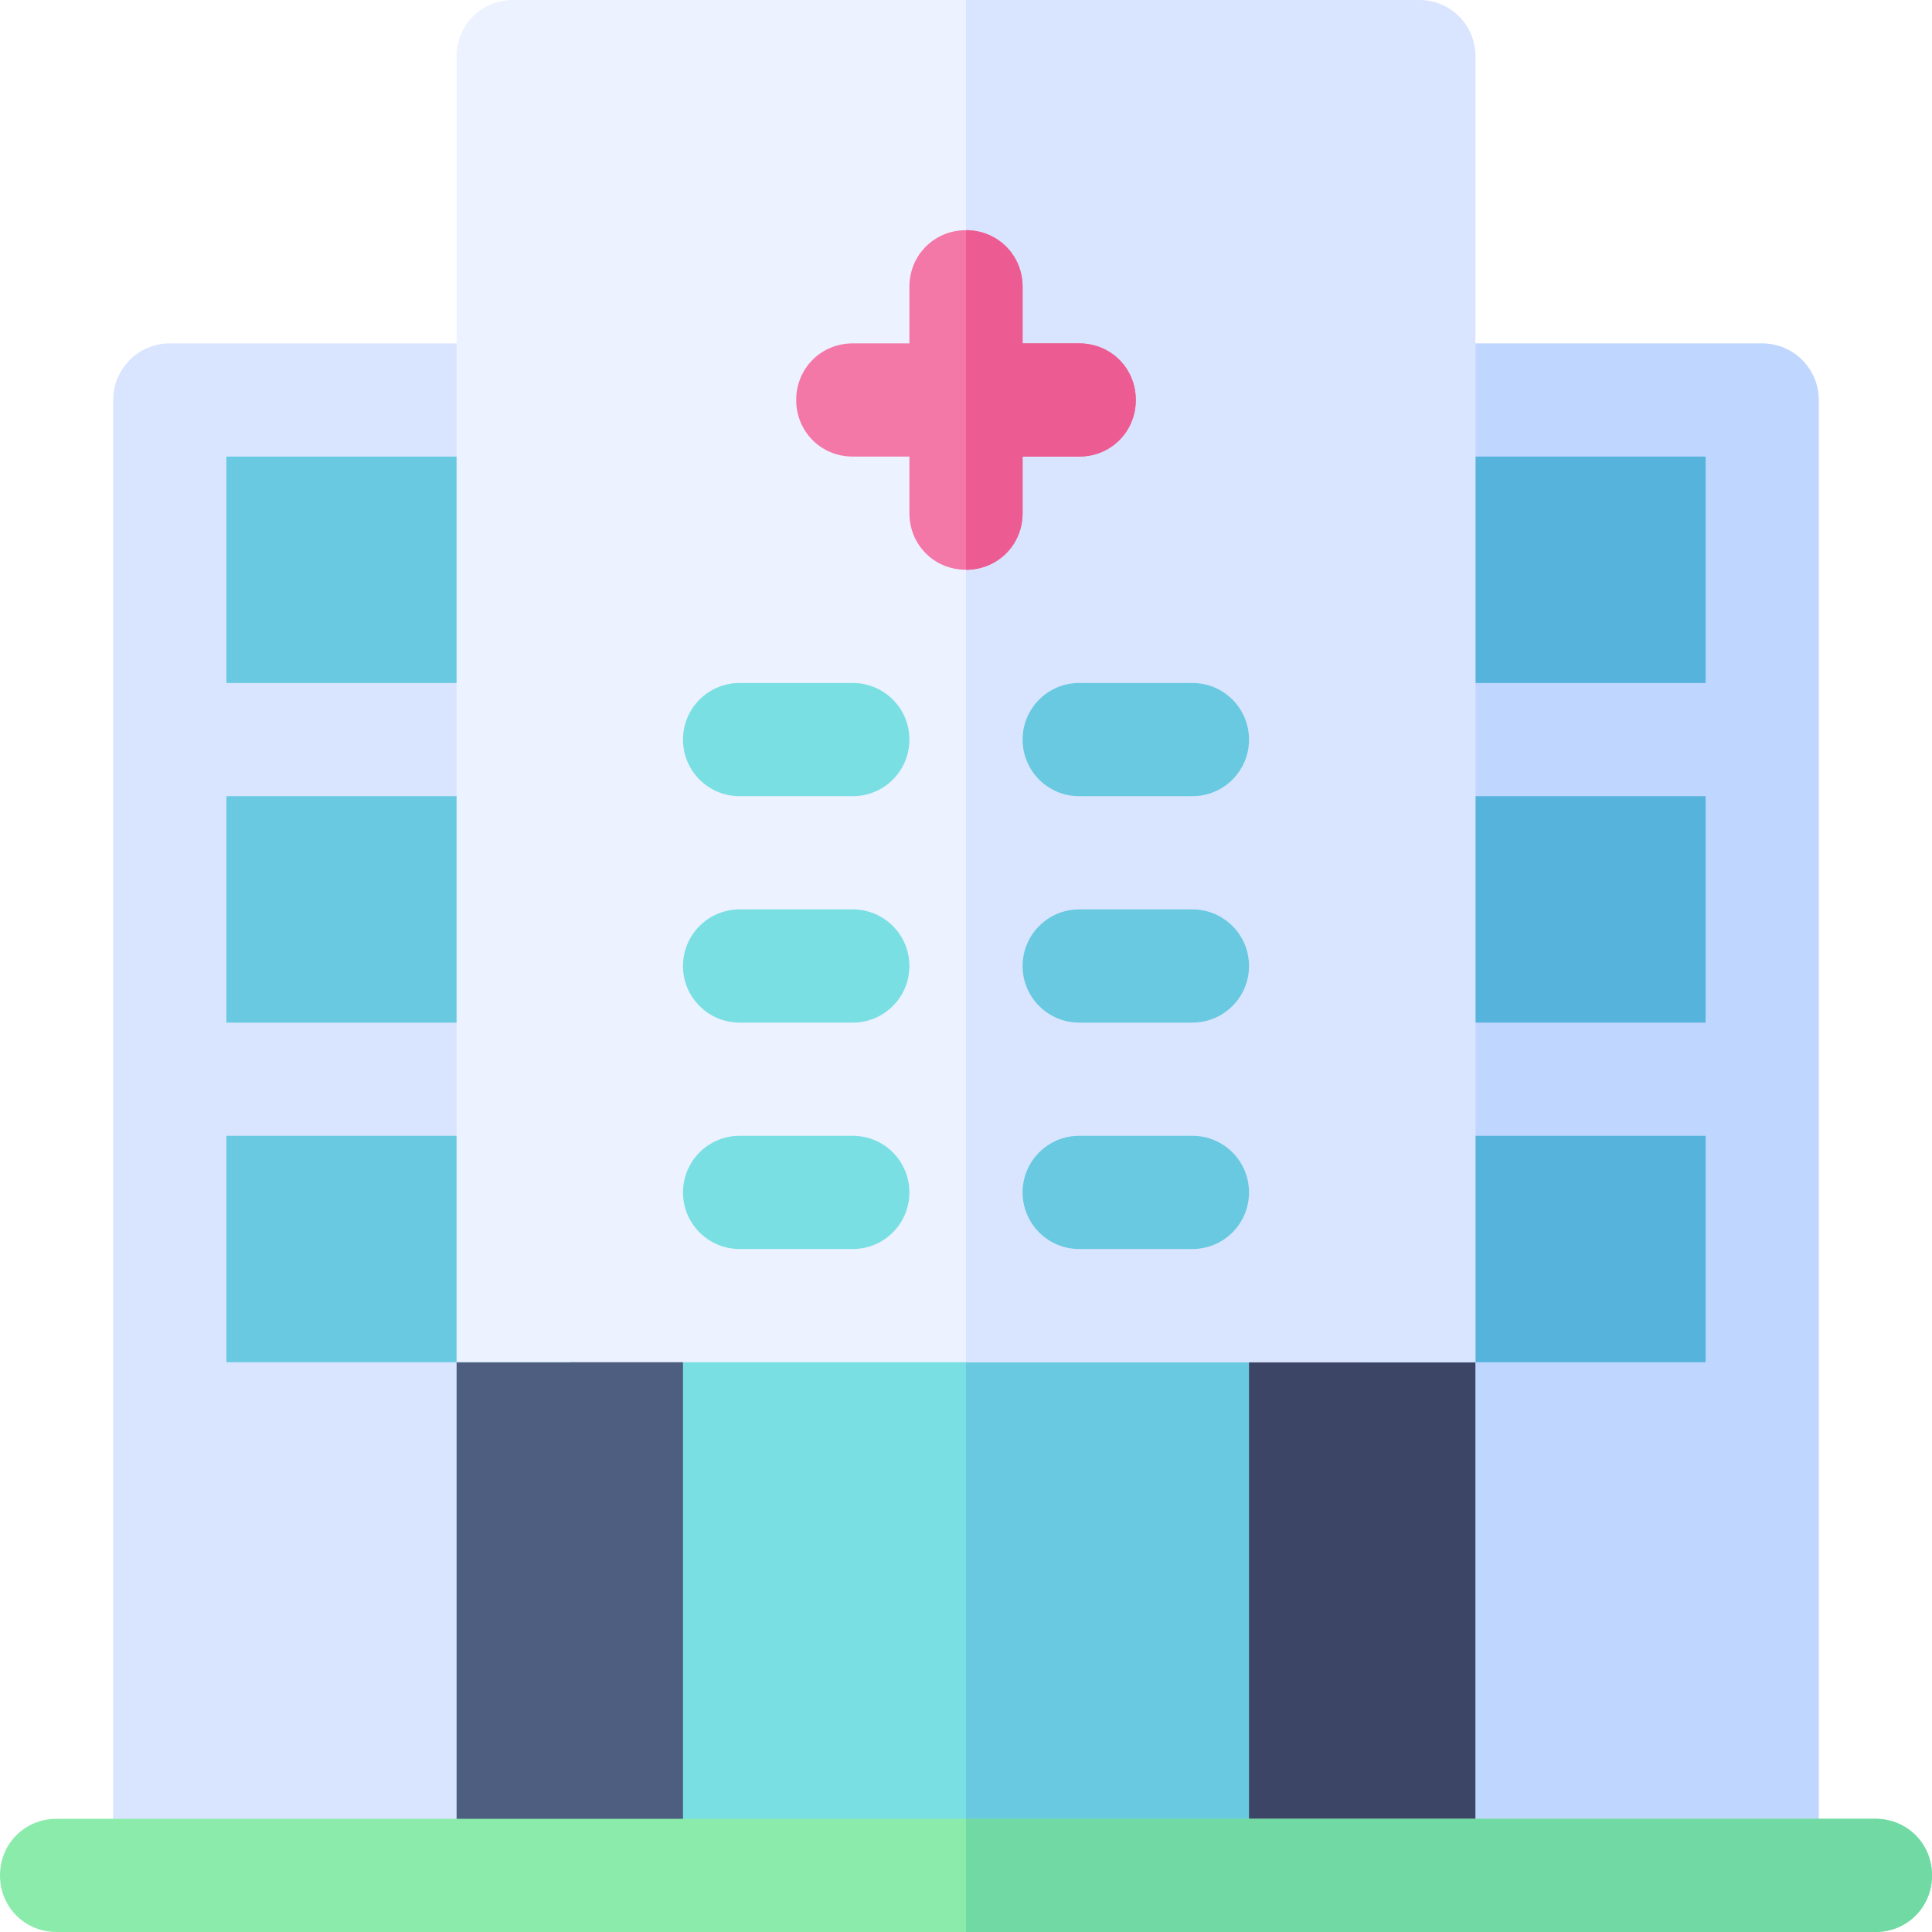
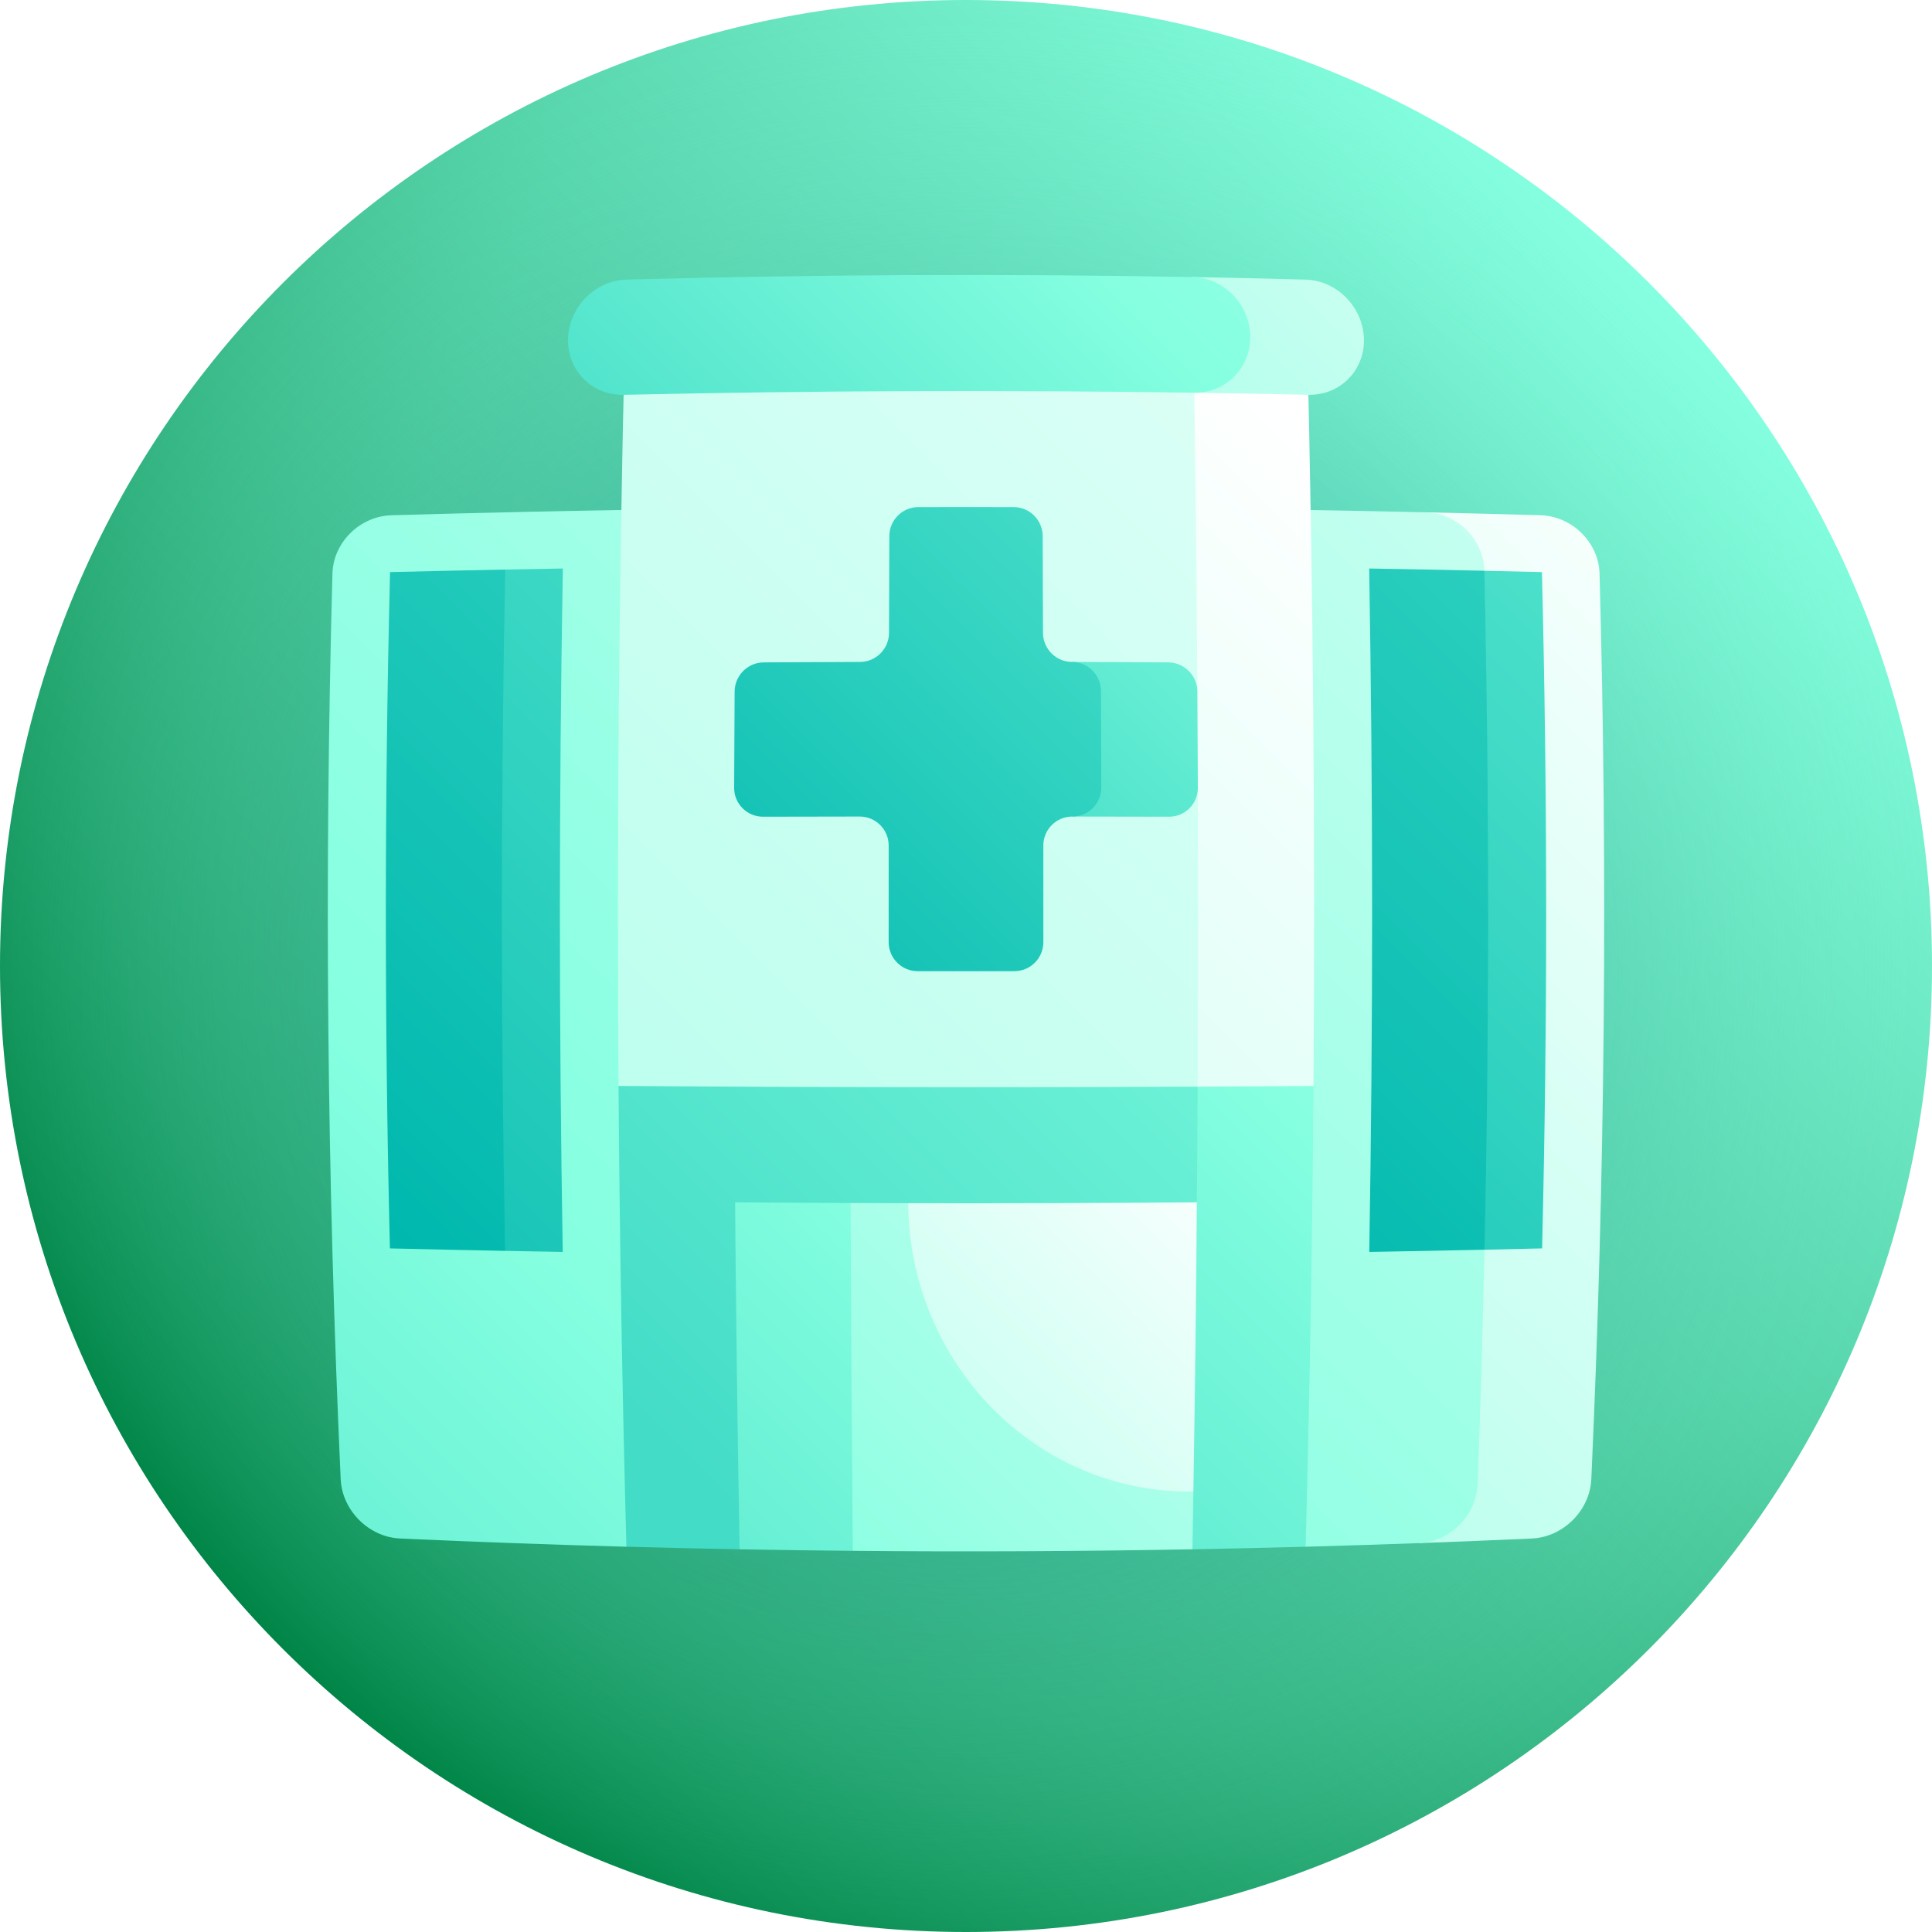
- <svg xmlns="http://www.w3.org/2000/svg" id="Capa_1" enable-background="new 0 0 512 512" height="512" viewBox="0 0 512 512" width="512">
+ <svg xmlns="http://www.w3.org/2000/svg" xmlns:xlink="http://www.w3.org/1999/xlink" id="Capa_1" enable-background="new 0 0 512 512" height="512" viewBox="0 0 512 512" width="512">
+   <linearGradient id="SVGID_1_" gradientUnits="userSpaceOnUse" x1="74.98" x2="437.019" y1="437.019" y2="74.981">
+     <stop offset="0" stop-color="#008547" />
+     <stop offset="1" stop-color="#85ffe0" />
+   </linearGradient>
+   <radialGradient id="SVGID_2_" cx="256" cy="256" gradientUnits="userSpaceOnUse" r="256">
+     <stop offset="0" stop-color="#0c7579" />
+     <stop offset="1" stop-color="#85ffe0" stop-opacity="0" />
+   </radialGradient>
+   <linearGradient id="lg1">
+     <stop offset=".014" stop-color="#43dcc7" />
+     <stop offset=".32" stop-color="#85ffe0" />
+     <stop offset=".45" stop-color="#97ffe5" />
+     <stop offset=".71" stop-color="#c5fff0" />
+     <stop offset="1" stop-color="#fff" />
+   </linearGradient>
+   <linearGradient id="SVGID_3_" gradientUnits="userSpaceOnUse" x1="-52.784" x2="498.611" xlink:href="#lg1" y1="719.376" y2="167.982" />
+   <linearGradient id="SVGID_4_" gradientUnits="userSpaceOnUse" x1="-16.823" x2="548.085" xlink:href="#lg1" y1="529.331" y2="-35.577" />
+   <linearGradient id="lg2">
+     <stop offset="0" stop-color="#00b8ae" />
+     <stop offset="1" stop-color="#85ffe0" />
+   </linearGradient>
+   <linearGradient id="SVGID_5_" gradientUnits="userSpaceOnUse" x1="20.909" x2="396.533" xlink:href="#lg2" y1="361.892" y2="-13.732" />
+   <linearGradient id="SVGID_6_" gradientUnits="userSpaceOnUse" x1="67.842" x2="470.643" xlink:href="#lg2" y1="292.325" y2="-110.477" />
+   <linearGradient id="SVGID_7_" gradientUnits="userSpaceOnUse" x1="239.704" x2="612.796" xlink:href="#lg2" y1="402.3" y2="29.208" />
+   <linearGradient id="SVGID_8_" gradientUnits="userSpaceOnUse" x1="303.666" x2="707.523" xlink:href="#lg2" y1="315.382" y2="-88.475" />
+   <linearGradient id="lg3">
+     <stop offset="0" stop-color="#85ffe0" />
+     <stop offset="1" stop-color="#fff" />
+   </linearGradient>
+   <linearGradient id="SVGID_9_" gradientUnits="userSpaceOnUse" x1="-89.486" x2="347.133" xlink:href="#lg3" y1="549.665" y2="113.047" />
+   <linearGradient id="SVGID_10_" gradientUnits="userSpaceOnUse" x1="-169.15" x2="551.36" xlink:href="#lg3" y1="622.141" y2="-98.369" />
+   <linearGradient id="SVGID_11_" gradientUnits="userSpaceOnUse" x1="212.472" x2="514.806" y1="468.159" y2="165.826">
+     <stop offset=".014" stop-color="#43dcc7" />
+     <stop offset=".5" stop-color="#85ffe0" />
+     <stop offset=".592" stop-color="#97ffe5" />
+     <stop offset=".776" stop-color="#c5fff0" />
+     <stop offset=".981" stop-color="#fff" />
+   </linearGradient>
+   <linearGradient id="SVGID_12_" gradientUnits="userSpaceOnUse" x1="166.025" x2="563.043" y1="385.333" y2="-11.685">
+     <stop offset=".014" stop-color="#43dcc7" />
+     <stop offset=".5" stop-color="#85ffe0" />
+     <stop offset=".596" stop-color="#97ffe5" />
+     <stop offset=".787" stop-color="#c5fff0" />
+     <stop offset="1" stop-color="#fff" />
+   </linearGradient>
+   <linearGradient id="SVGID_13_" gradientTransform="matrix(-1 0 0 -1 572 930.036)" gradientUnits="userSpaceOnUse" x1="472.28" x2="17.847" xlink:href="#lg1" y1="454.544" y2="908.976" />
+   <linearGradient id="SVGID_14_" gradientUnits="userSpaceOnUse" x1="168.012" x2="356.294" xlink:href="#lg2" y1="326.445" y2="138.164" />
+   <linearGradient id="SVGID_15_" gradientUnits="userSpaceOnUse" x1="179.119" x2="415.31" xlink:href="#lg2" y1="272.854" y2="36.663" />
+   <linearGradient id="SVGID_16_" gradientUnits="userSpaceOnUse" x1="105.548" x2="446.907" xlink:href="#lg1" y1="318.035" y2="-23.324" />
+   <linearGradient id="SVGID_17_" gradientUnits="userSpaceOnUse" x1="163.762" x2="512.548" xlink:href="#lg1" y1="166.74" y2="-182.047" />
+   <linearGradient id="SVGID_18_" gradientUnits="userSpaceOnUse" x1="207.665" x2="434.495" xlink:href="#lg3" y1="427.734" y2="200.904" />
+   <linearGradient id="SVGID_19_" gradientUnits="userSpaceOnUse" x1="155.339" x2="330.792" xlink:href="#lg3" y1="480.2" y2="304.747" />
  <g>
-     <path d="m151 497h-121v-391c0-8.284 6.716-15 15-15h106z" fill="#d9e5ff" />
-     <path d="m482 497h-121v-406h106c8.284 0 15 6.716 15 15z" fill="#bfd6ff" />
-     <path d="m151 346h210v151h-210z" fill="#7adfe3" />
-     <path d="m256 346h105v151h-105z" fill="#68c9e0" />
-     <path d="m181 497h-60v-136l31.421-30h28.579z" fill="#4d5e80" />
-     <path d="m391 497h-60v-166h31.026l28.974 30z" fill="#3d4566" />
-     <g fill="#68c9e0">
-       <path d="m60 301h91v60h-91z" />
-       <path d="m60 211h91v60h-91z" />
-       <path d="m60 121h91v60h-91z" />
-     </g>
-     <path d="m361 121h91v60h-91z" fill="#55b3dc" />
-     <path d="m361 211h91v60h-91z" fill="#55b3dc" />
-     <path d="m361 301h91v60h-91z" fill="#55b3dc" />
-     <path d="m391 15v346h-270v-346c0-8.401 6.599-15 15-15h240c8.401 0 15 6.599 15 15z" fill="#ecf2ff" />
-     <path d="m391 361h-135v-361h120c8.401 0 15 6.599 15 15z" fill="#d9e5ff" />
-     <g>
-       <path d="m226 211h-30c-8.291 0-15-6.709-15-15s6.709-15 15-15h30c8.291 0 15 6.709 15 15s-6.709 15-15 15z" fill="#7adfe3" />
-     </g>
-     <g>
-       <path d="m316 211h-30c-8.291 0-15-6.709-15-15s6.709-15 15-15h30c8.291 0 15 6.709 15 15s-6.709 15-15 15z" fill="#68c9e0" />
-     </g>
-     <g>
-       <path d="m226 271h-30c-8.291 0-15-6.709-15-15s6.709-15 15-15h30c8.291 0 15 6.709 15 15s-6.709 15-15 15z" fill="#7adfe3" />
-     </g>
-     <g>
-       <path d="m316 271h-30c-8.291 0-15-6.709-15-15s6.709-15 15-15h30c8.291 0 15 6.709 15 15s-6.709 15-15 15z" fill="#68c9e0" />
-     </g>
-     <g>
-       <path d="m226 331h-30c-8.291 0-15-6.709-15-15s6.709-15 15-15h30c8.291 0 15 6.709 15 15s-6.709 15-15 15z" fill="#7adfe3" />
-     </g>
-     <g>
-       <path d="m316 331h-30c-8.291 0-15-6.709-15-15s6.709-15 15-15h30c8.291 0 15 6.709 15 15s-6.709 15-15 15z" fill="#68c9e0" />
-     </g>
-     <path d="m301 106c0 8.399-6.599 15-15 15h-15v15c0 8.399-6.599 15-15 15s-15-6.601-15-15v-15h-15c-8.401 0-15-6.601-15-15 0-8.401 6.599-15 15-15h15v-15c0-8.401 6.599-15 15-15s15 6.599 15 15v15h15c8.401 0 15 6.599 15 15z" fill="#f378a7" />
-     <path d="m256 151v-90c8.401 0 15 6.599 15 15v15h15c8.401 0 15 6.599 15 15 0 8.399-6.599 15-15 15h-15v15c0 8.399-6.599 15-15 15z" fill="#ec5c92" />
-     <g>
-       <path d="m512 497c0 8.399-6.599 15-15 15h-482c-8.401 0-15-6.601-15-15 0-8.401 6.599-15 15-15h482c8.401 0 15 6.599 15 15z" fill="#8aebab" />
-     </g>
-     <path d="m512 497c0 8.399-6.599 15-15 15h-241v-30h241c8.401 0 15 6.599 15 15z" fill="#71d9a3" />
+     <circle cx="256" cy="256" fill="url(#SVGID_1_)" r="256" />
+     <circle cx="256" cy="256" fill="url(#SVGID_2_)" r="256" />
+     <path d="m408.231 136.545c-10.149-.289-20.297-.55-30.446-.781 2.083 91.06 1.488 182.12-1.785 273.18 10-.364 20-.773 30-1.227 8.276-.383 15.333-7.44 15.716-15.716 3.636-80 4.364-160 2.182-240-.23-8.278-7.265-15.21-15.667-15.456z" fill="url(#SVGID_3_)" />
+     <path d="m377.785 135.764c-91.339-2.083-182.678-1.822-274.017.781-8.402.246-15.437 7.179-15.666 15.456-2.182 80-1.455 160 2.182 240 .383 8.276 7.439 15.334 15.716 15.716 20 .909 40 1.637 60 2.182 29.591-14.446 59.647-29.523 90-44.898 30.353 15.375 60.409 30.452 90 44.898 10-.273 20-.591 30-.955 8.276-.306 15.271-7.358 15.586-15.704 2.975-80.661 3.57-161.322 1.785-241.983-.189-8.347-7.183-15.297-15.586-15.493z" fill="url(#SVGID_4_)" />
+     <path d="m149.156 150.661c-5.088.087-10.176.18-15.263.279-5.187 5.158-10.378 10.305-15.57 15.44-.92 49.894-.93 99.788-.028 149.681 5.191 5.133 10.382 10.279 15.568 15.435 5.089.097 10.178.189 15.267.274-1.015-60.37-1.006-120.739.026-181.109z" fill="url(#SVGID_5_)" />
+     <path d="m103.366 151.61c-1.475 59.743-1.488 119.486-.038 179.229 10.178.244 20.356.464 30.534.658-1.16-60.185-1.149-120.37.03-180.556-10.175.198-20.351.421-30.526.669z" fill="url(#SVGID_6_)" />
+     <path d="m408.634 151.61c-5.088-.124-10.176-.242-15.263-.353-4.976 4.93-9.974 9.885-14.991 14.861.818 50.067.826 100.135.025 150.203 5.019 4.978 10.02 9.934 15 14.866 5.089-.109 10.178-.225 15.267-.347 1.45-59.745 1.437-119.488-.038-179.23z" fill="url(#SVGID_7_)" />
+     <path d="m362.844 150.661c1.032 60.37 1.041 120.739.027 181.109 10.178-.17 20.356-.365 30.534-.585 1.305-59.976 1.293-119.953-.034-179.929-10.176-.223-20.351-.421-30.527-.595z" fill="url(#SVGID_8_)" />
+     <path d="m348.083 287.79c-51.269 15.635-102.407 31.333-153.136 46.162-.793-81.736-.529-163.471.793-245.207 50.217-.826 100.434-.62 150.651.62 1.611 66.142 2.175 132.284 1.692 198.425z" fill="url(#SVGID_9_)" />
+     <path d="m317.054 333.953c-50.729-14.83-101.868-30.527-153.136-46.162-.484-66.142.081-132.283 1.692-198.425 50.217-1.24 100.434-1.446 150.651-.62.51 31.502.862 63.005 1.058 94.507-5.084 4.226-10.176 8.462-15.277 12.706 5.131 4.282 10.265 8.562 15.4 12.836.146 41.72.017 83.438-.388 125.158z" fill="url(#SVGID_10_)" />
+     <path d="m346 409.898c-10 .273-20 .5-30 .682-9.636-20.252-19.521-40.616-29.554-61.041 10.265-20.541 20.612-41.079 30.942-61.562 10.231-.05 20.463-.112 30.694-.186-.297 40.702-.991 81.404-2.082 122.107z" fill="url(#SVGID_11_)" />
+     <path d="m317.054 333.953c-40.95 25.939-81.508 51.812-121.054 76.627-10-.182-20-.409-30-.682-1.091-40.702-1.785-81.405-2.083-122.107 51.157.372 102.314.434 153.471.186-.074 15.325-.186 30.65-.334 45.976z" fill="url(#SVGID_12_)" />
+     <path d="m194.81 318.627c10.198.083 20.397.145 30.595.186 10.26 15.404 20.477 30.812 30.595 46.187-10.118 15.375-20.136 30.717-30 45.989-10-.091-20-.227-30-.409-.545-30.651-.942-61.302-1.19-91.953z" fill="url(#SVGID_13_)" />
+     <path d="m309.609 175.54c-8.509-.052-17.019-.093-25.528-.12.044 13.657.074 27.315.091 40.972 8.537.011 17.074.026 25.611.046 4.241.01 7.674-3.415 7.659-7.643-.03-8.514-.071-17.028-.124-25.542-.027-4.229-3.483-7.688-7.709-7.713z" fill="url(#SVGID_14_)" />
+     <path d="m291.841 208.724c-.017-8.533-.042-17.064-.072-25.597-.016-4.237-3.461-7.693-7.688-7.707-4.229-.011-7.667-3.464-7.677-7.706-.022-8.538-.048-17.077-.078-25.616-.016-4.244-3.439-7.698-7.639-7.708-8.457-.02-16.915-.02-25.372 0-4.201.011-7.624 3.467-7.639 7.708-.03 8.538-.056 17.077-.078 25.616-.01 4.241-3.449 7.693-7.677 7.706-8.509.027-17.019.067-25.528.12-4.227.024-7.682 3.483-7.709 7.713-.053 8.514-.094 17.028-.124 25.542-.016 4.228 3.418 7.653 7.659 7.643 8.537-.02 17.074-.035 25.611-.046 4.24-.005 7.679 3.435 7.677 7.677-.005 8.538-.007 17.077-.005 25.616.001 4.24 3.446 7.686 7.689 7.688 8.54.003 17.08.003 25.62 0 4.243-.002 7.688-3.447 7.689-7.688.002-8.538.001-17.077-.005-25.616-.002-4.245 3.436-7.682 7.677-7.677s7.678-3.428 7.669-7.668z" fill="url(#SVGID_15_)" />
+     <path d="m346 74.102c-10-.273-20-.5-30-.682.182 10.217.347 20.434.496 30.651 10.083.148 20.165.334 30.248.558 8.358.179 14.958-6.455 14.712-14.861-.246-8.401-7.179-15.437-15.456-15.666z" fill="url(#SVGID_16_)" />
+     <path d="m331.325 89.025c-.178-8.447-7.048-15.45-15.325-15.604-50-.909-100-.682-150 .682-8.277.23-15.21 7.263-15.456 15.666s6.354 15.041 14.712 14.861c50.413-1.115 100.826-1.302 151.24-.558 8.358.119 15.006-6.602 14.829-15.047z" fill="url(#SVGID_17_)" />
+     <path d="m240.703 318.86c-5.099-.01-10.198-.026-15.298-.047.124 30.725.322 61.45.595 92.176 30 .273 60 .136 90-.409.091-5.108.178-10.217.26-15.325-24.695-25.13-50.01-50.724-75.557-76.395z" fill="url(#SVGID_18_)" />
+     <path d="m240.703 318.86c.215 42.451 34.089 77.105 75.558 76.395.413-25.542.723-51.085.93-76.627-25.497.206-50.993.284-76.488.232z" fill="url(#SVGID_19_)" />
  </g>
</svg>
